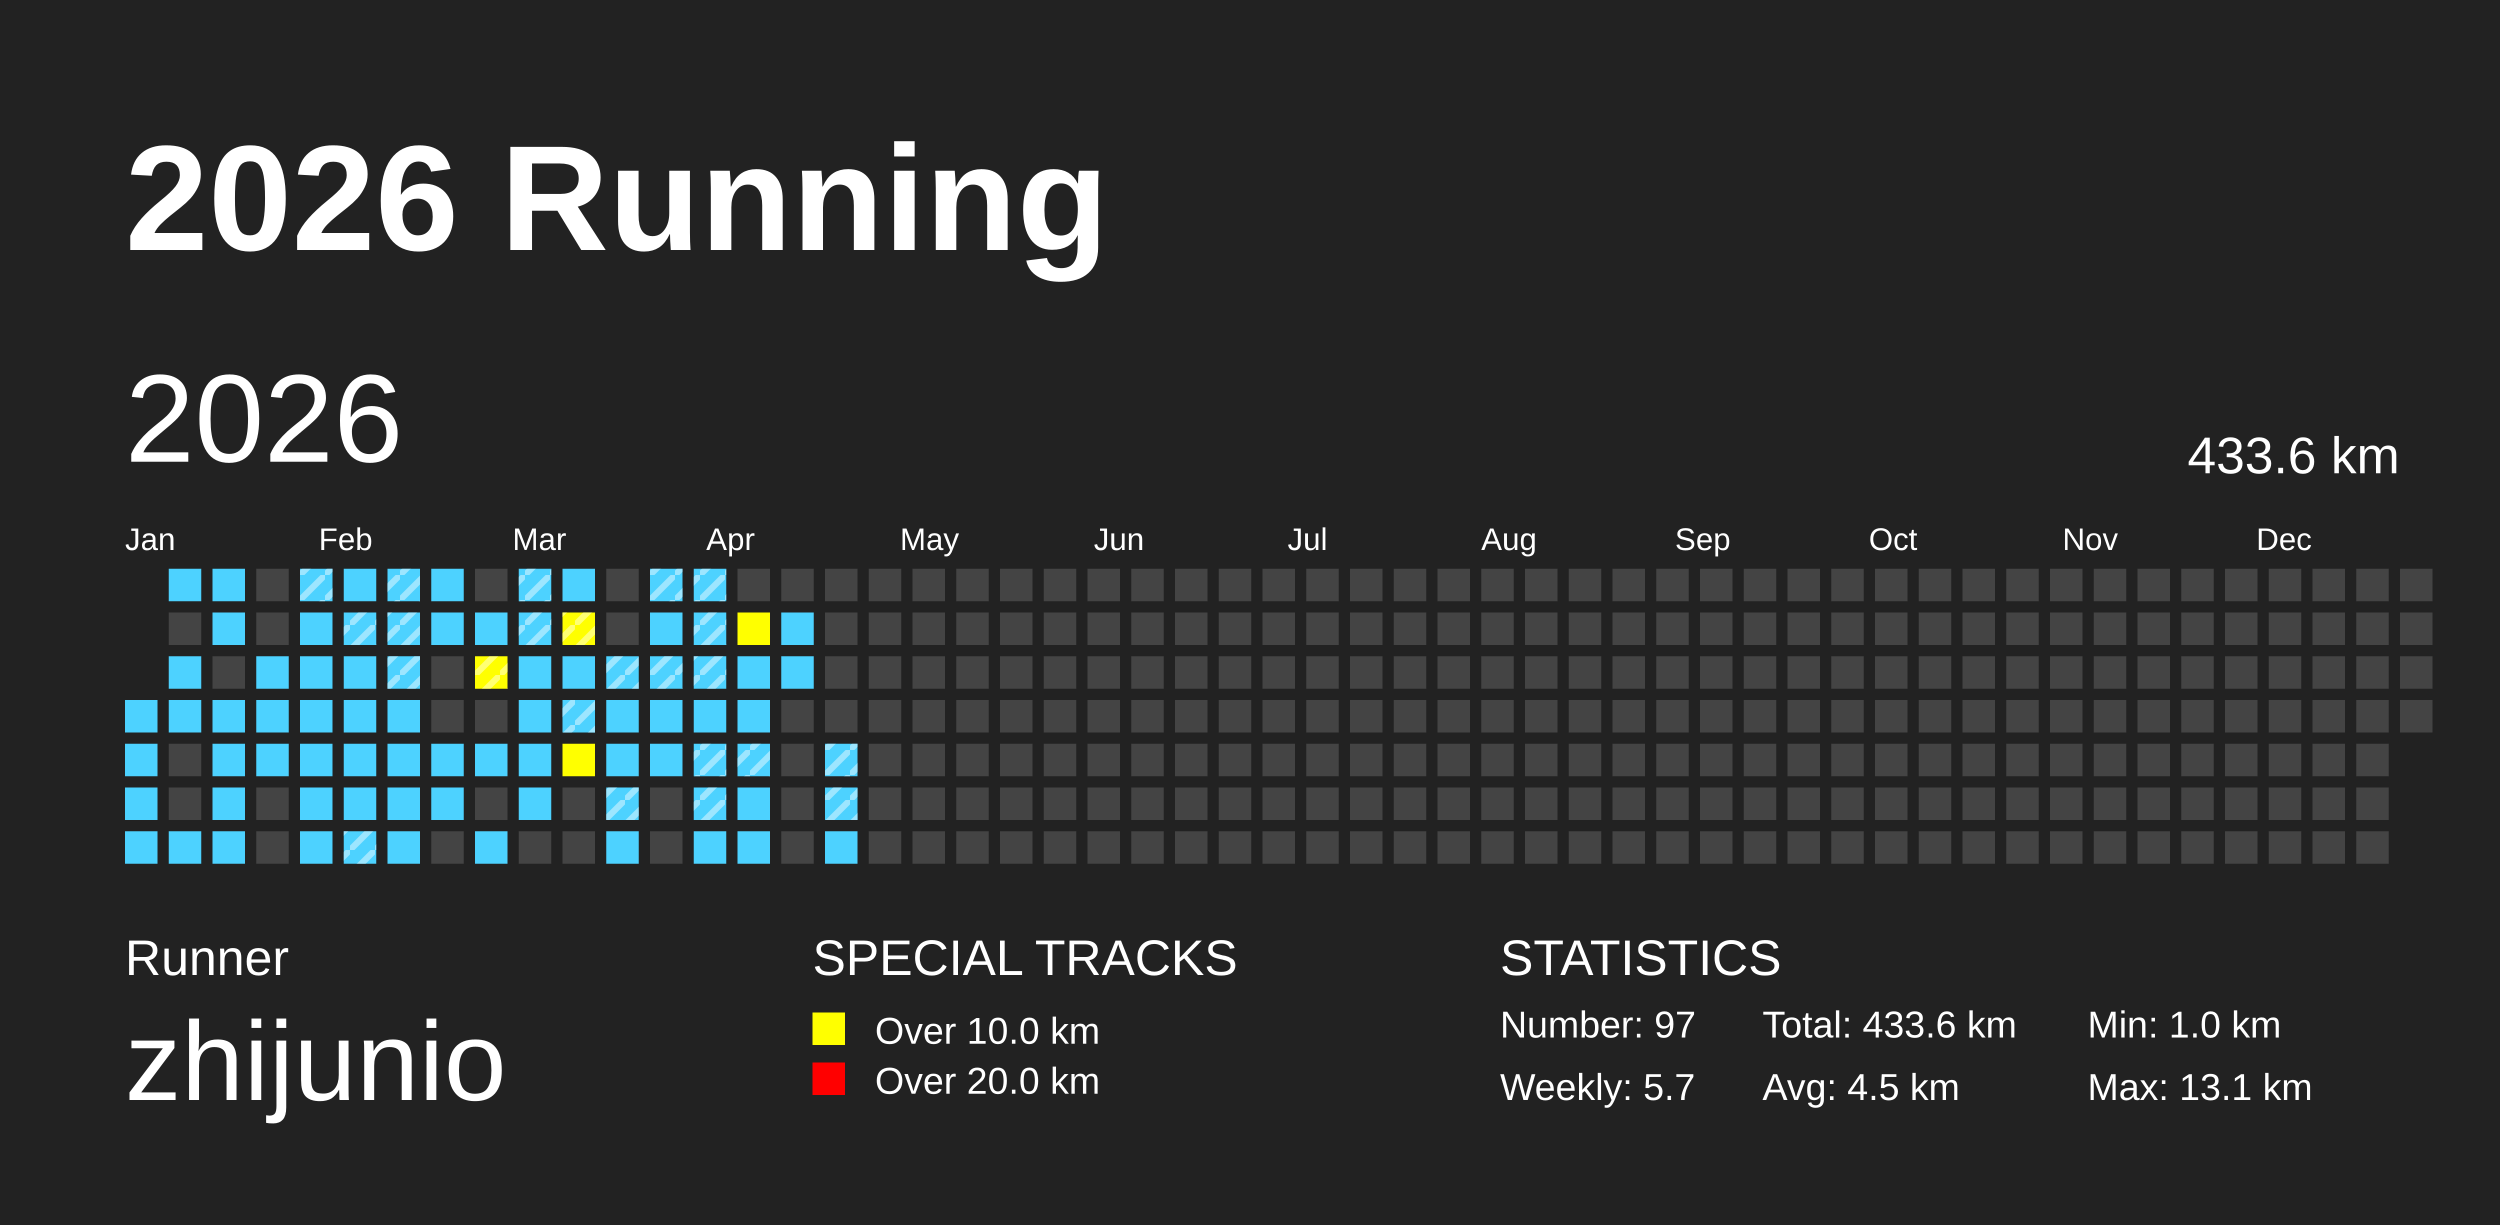
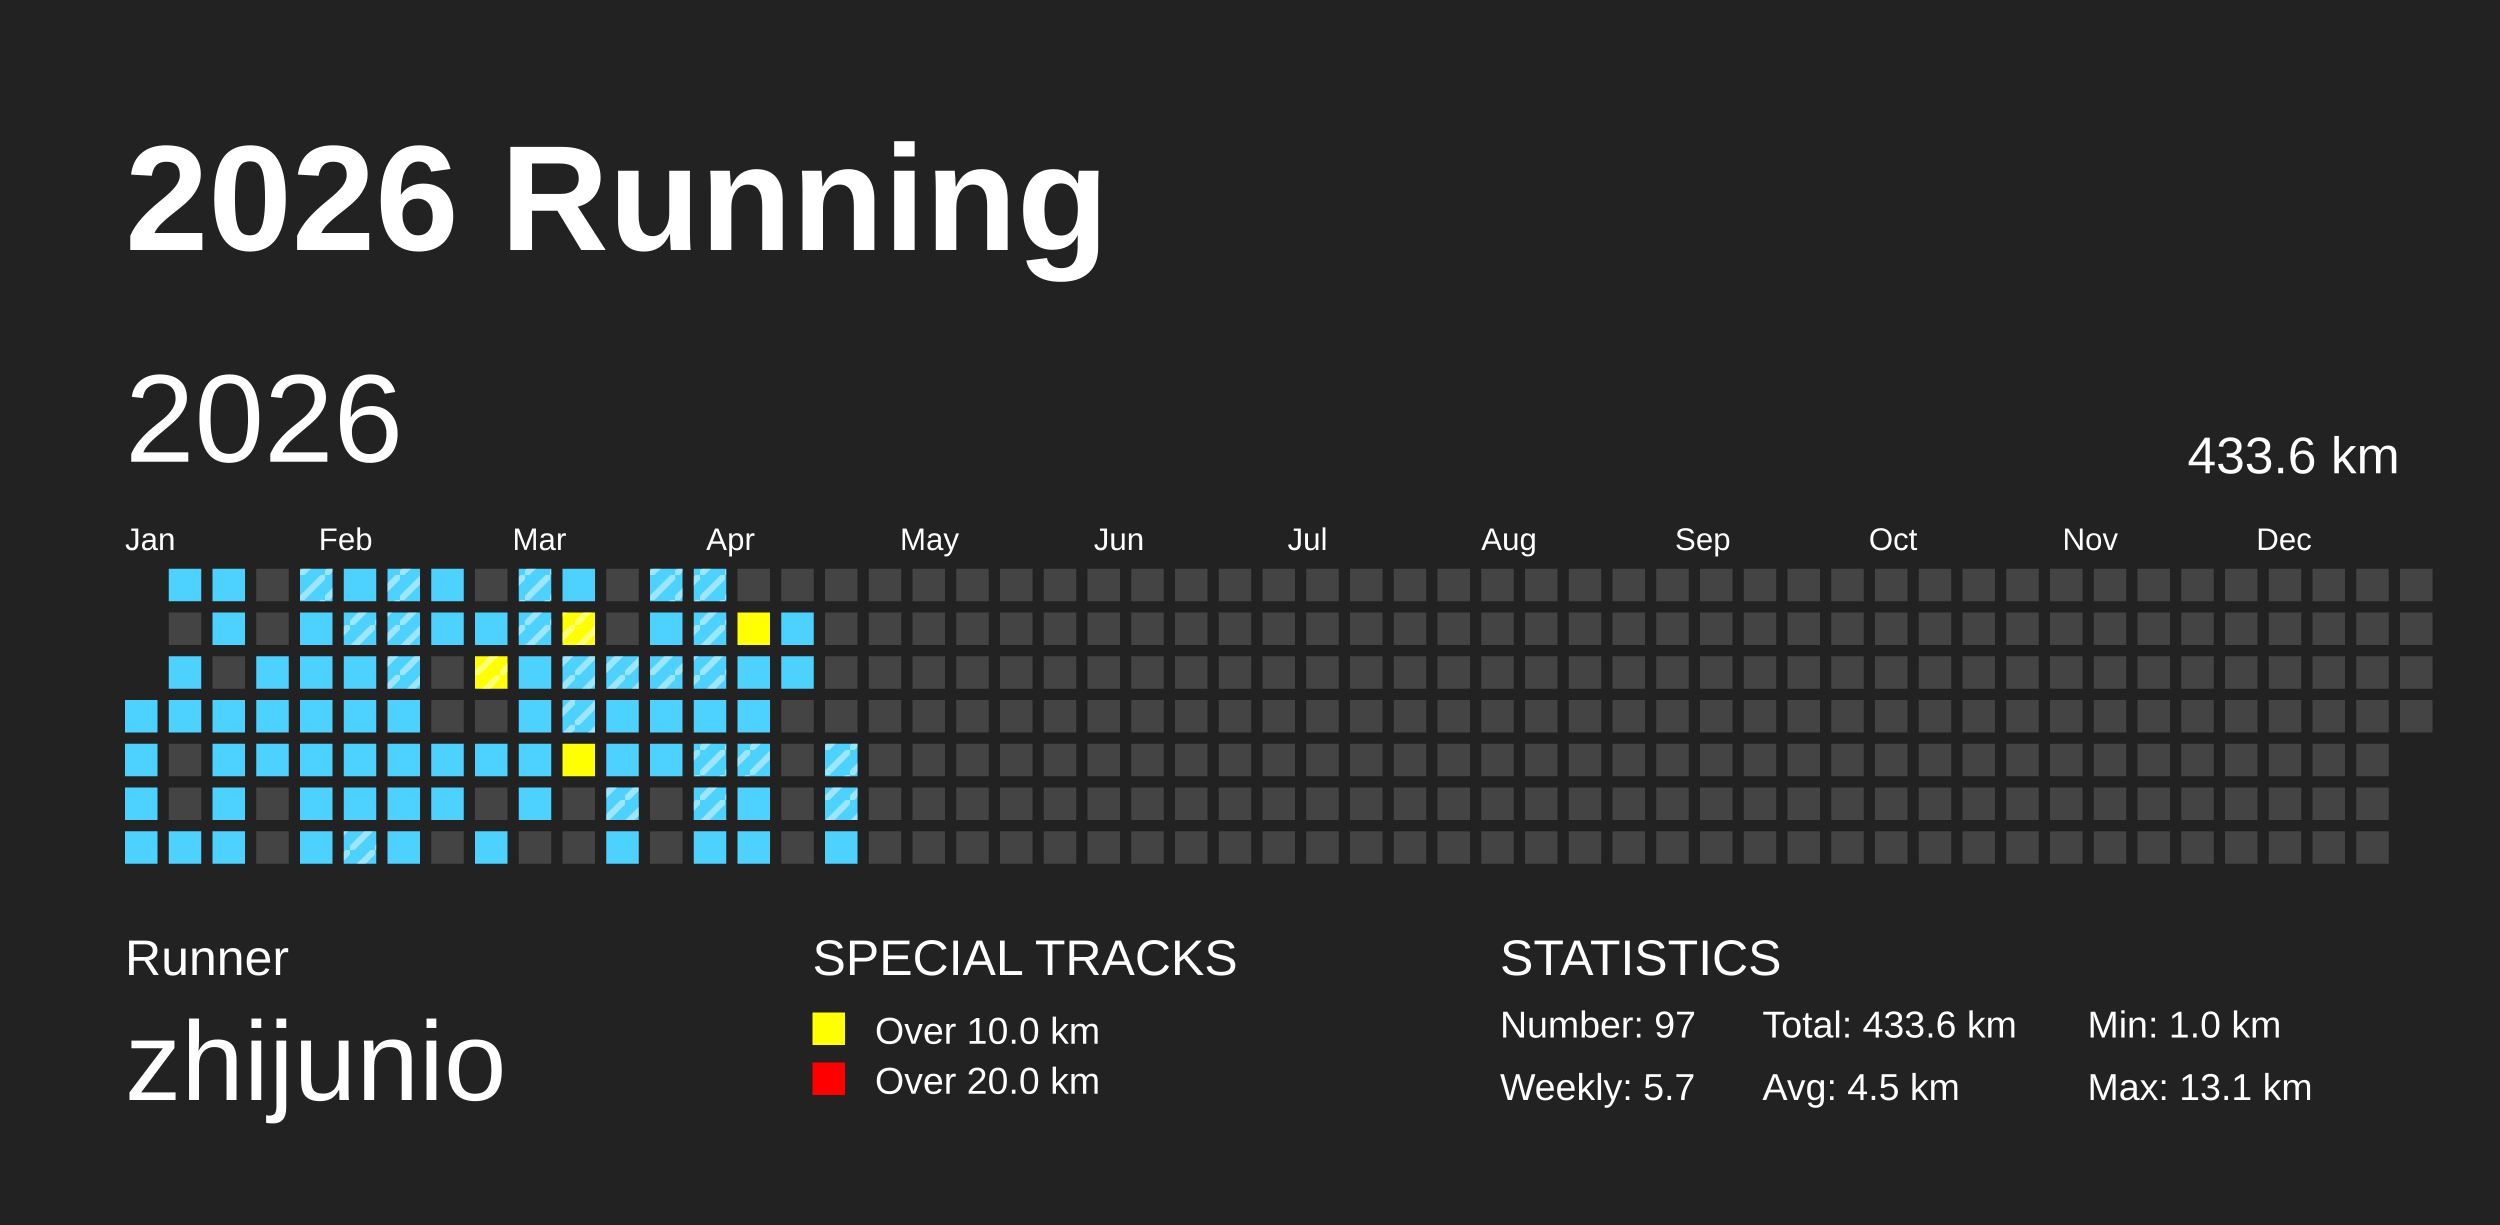
<svg xmlns="http://www.w3.org/2000/svg" baseProfile="full" height="98mm" version="1.1" viewBox="0,0,200,98" width="200mm">
  <defs>
    <pattern height="2" id="indoor-stripe" patternUnits="userSpaceOnUse" width="2">
      <line stroke="white" stroke-opacity="0.45" stroke-width="0.5" x1="0" x2="2" y1="2" y2="0" />
    </pattern>
  </defs>
  <rect fill="#222222" height="98" width="200" x="0" y="0" />
  <text fill="#FFFFFF" style="font-size:12px; font-family:Arial; font-weight:bold;" x="10" y="20">2026 Running</text>
  <text fill="#FFFFFF" style="font-size:4px; font-family:Arial" x="10" y="78">Runner</text>
  <text fill="#FFFFFF" style="font-size:9px; font-family:Arial" x="10" y="88">zhijunio</text>
  <text fill="#FFFFFF" style="font-size:4px; font-family:Arial" x="65" y="78">SPECIAL TRACKS</text>
  <rect fill="yellow" height="2.6" width="2.6" x="65" y="81" />
  <text fill="#FFFFFF" style="font-size:3px; font-family:Arial" x="70" y="83.5">Over 10.0 km</text>
  <rect fill="red" height="2.6" width="2.6" x="65" y="85" />
  <text fill="#FFFFFF" style="font-size:3px; font-family:Arial" x="70" y="87.5">Over 20.0 km</text>
  <text fill="#FFFFFF" style="font-size:4px; font-family:Arial" x="120" y="78">STATISTICS</text>
  <text fill="#FFFFFF" style="font-size:3px; font-family:Arial" x="120" y="83">Number: 97</text>
  <text fill="#FFFFFF" style="font-size:3px; font-family:Arial" x="120" y="88">Weekly: 5.7</text>
  <text fill="#FFFFFF" style="font-size:3px; font-family:Arial" x="141" y="83">Total: 433.6 km</text>
  <text fill="#FFFFFF" style="font-size:3px; font-family:Arial" x="141" y="88">Avg: 4.5 km</text>
  <text fill="#FFFFFF" style="font-size:3px; font-family:Arial" x="167" y="83">Min: 1.0 km</text>
  <text fill="#FFFFFF" style="font-size:3px; font-family:Arial" x="167" y="88">Max: 13.1 km</text>
  <text dominant-baseline="hanging" fill="#FFFFFF" style="font-size:10.0px; font-family:Arial;" x="10" y="30">2026</text>
  <text dominant-baseline="hanging" fill="#FFFFFF" style="font-size:4.125px; font-family:Arial;" x="175" y="35">433.6 km</text>
  <text fill="#FFFFFF" style="font-size:2.5px; font-family:Arial" x="10.0" y="44">Jan</text>
  <text fill="#FFFFFF" style="font-size:2.5px; font-family:Arial" x="25.5" y="44">Feb</text>
  <text fill="#FFFFFF" style="font-size:2.5px; font-family:Arial" x="41.0" y="44">Mar</text>
  <text fill="#FFFFFF" style="font-size:2.5px; font-family:Arial" x="56.5" y="44">Apr</text>
  <text fill="#FFFFFF" style="font-size:2.5px; font-family:Arial" x="72.0" y="44">May</text>
  <text fill="#FFFFFF" style="font-size:2.5px; font-family:Arial" x="87.5" y="44">Jun</text>
  <text fill="#FFFFFF" style="font-size:2.5px; font-family:Arial" x="103.0" y="44">Jul</text>
  <text fill="#FFFFFF" style="font-size:2.5px; font-family:Arial" x="118.5" y="44">Aug</text>
  <text fill="#FFFFFF" style="font-size:2.5px; font-family:Arial" x="134.0" y="44">Sep</text>
  <text fill="#FFFFFF" style="font-size:2.5px; font-family:Arial" x="149.5" y="44">Oct</text>
  <text fill="#FFFFFF" style="font-size:2.5px; font-family:Arial" x="165.0" y="44">Nov</text>
  <text fill="#FFFFFF" style="font-size:2.5px; font-family:Arial" x="180.5" y="44">Dec</text>
  <rect fill="#4DD2FF" height="2.6" width="2.6" x="10.0" y="56.0" />
  <rect fill="#4DD2FF" height="2.6" width="2.6" x="10.0" y="59.5" />
  <rect fill="#4DD2FF" height="2.6" width="2.6" x="10.0" y="63.0" />
  <rect fill="#4DD2FF" height="2.6" width="2.6" x="10.0" y="66.5" />
  <rect fill="#4DD2FF" height="2.6" width="2.6" x="13.5" y="45.5" />
  <rect fill="#444444" height="2.6" width="2.6" x="13.5" y="49.0" />
  <rect fill="#4DD2FF" height="2.6" width="2.6" x="13.5" y="52.5" />
  <rect fill="#4DD2FF" height="2.6" width="2.6" x="13.5" y="56.0" />
  <rect fill="#444444" height="2.6" width="2.6" x="13.5" y="59.5" />
  <rect fill="#444444" height="2.6" width="2.6" x="13.5" y="63.0" />
  <rect fill="#4DD2FF" height="2.6" width="2.6" x="13.5" y="66.5" />
  <rect fill="#4DD2FF" height="2.6" width="2.6" x="17.0" y="45.5" />
  <rect fill="#4DD2FF" height="2.6" width="2.6" x="17.0" y="49.0" />
  <rect fill="#444444" height="2.6" width="2.6" x="17.0" y="52.5" />
  <rect fill="#4DD2FF" height="2.6" width="2.6" x="17.0" y="56.0" />
  <rect fill="#4DD2FF" height="2.6" width="2.6" x="17.0" y="59.5" />
  <rect fill="#4DD2FF" height="2.6" width="2.6" x="17.0" y="63.0" />
  <rect fill="#4DD2FF" height="2.6" width="2.6" x="17.0" y="66.5" />
  <rect fill="#444444" height="2.6" width="2.6" x="20.5" y="45.5" />
  <rect fill="#444444" height="2.6" width="2.6" x="20.5" y="49.0" />
  <rect fill="#4DD2FF" height="2.6" width="2.6" x="20.5" y="52.5" />
  <rect fill="#4DD2FF" height="2.6" width="2.6" x="20.5" y="56.0" />
  <rect fill="#4DD2FF" height="2.6" width="2.6" x="20.5" y="59.5" />
  <rect fill="#444444" height="2.6" width="2.6" x="20.5" y="63.0" />
  <rect fill="#444444" height="2.6" width="2.6" x="20.5" y="66.5" />
  <rect fill="#4DD2FF" height="2.6" width="2.6" x="24.0" y="45.5" />
  <rect fill="url(#indoor-stripe)" height="2.6" width="2.6" x="24.0" y="45.5" />
  <rect fill="#4DD2FF" height="2.6" width="2.6" x="24.0" y="49.0" />
  <rect fill="#4DD2FF" height="2.6" width="2.6" x="24.0" y="52.5" />
  <rect fill="#4DD2FF" height="2.6" width="2.6" x="24.0" y="56.0" />
  <rect fill="#4DD2FF" height="2.6" width="2.6" x="24.0" y="59.5" />
  <rect fill="#4DD2FF" height="2.6" width="2.6" x="24.0" y="63.0" />
  <rect fill="#4DD2FF" height="2.6" width="2.6" x="24.0" y="66.5" />
  <rect fill="#4DD2FF" height="2.6" width="2.6" x="27.5" y="45.5" />
  <rect fill="#4DD2FF" height="2.6" width="2.6" x="27.5" y="49.0" />
  <rect fill="url(#indoor-stripe)" height="2.6" width="2.6" x="27.5" y="49.0" />
  <rect fill="#4DD2FF" height="2.6" width="2.6" x="27.5" y="52.5" />
  <rect fill="#4DD2FF" height="2.6" width="2.6" x="27.5" y="56.0" />
  <rect fill="#4DD2FF" height="2.6" width="2.6" x="27.5" y="59.5" />
  <rect fill="#4DD2FF" height="2.6" width="2.6" x="27.5" y="63.0" />
  <rect fill="#4DD2FF" height="2.6" width="2.6" x="27.5" y="66.5" />
  <rect fill="url(#indoor-stripe)" height="2.6" width="2.6" x="27.5" y="66.5" />
  <rect fill="#4DD2FF" height="2.6" width="2.6" x="31.0" y="45.5" />
  <rect fill="url(#indoor-stripe)" height="2.6" width="2.6" x="31.0" y="45.5" />
  <rect fill="#4DD2FF" height="2.6" width="2.6" x="31.0" y="49.0" />
  <rect fill="url(#indoor-stripe)" height="2.6" width="2.6" x="31.0" y="49.0" />
  <rect fill="#4DD2FF" height="2.6" width="2.6" x="31.0" y="52.5" />
  <rect fill="url(#indoor-stripe)" height="2.6" width="2.6" x="31.0" y="52.5" />
  <rect fill="#4DD2FF" height="2.6" width="2.6" x="31.0" y="56.0" />
  <rect fill="#4DD2FF" height="2.6" width="2.6" x="31.0" y="59.5" />
  <rect fill="#4DD2FF" height="2.6" width="2.6" x="31.0" y="63.0" />
  <rect fill="#4DD2FF" height="2.6" width="2.6" x="31.0" y="66.5" />
  <rect fill="#4DD2FF" height="2.6" width="2.6" x="34.5" y="45.5" />
  <rect fill="#4DD2FF" height="2.6" width="2.6" x="34.5" y="49.0" />
  <rect fill="#444444" height="2.6" width="2.6" x="34.5" y="52.5" />
  <rect fill="#444444" height="2.6" width="2.6" x="34.5" y="56.0" />
  <rect fill="#4DD2FF" height="2.6" width="2.6" x="34.5" y="59.5" />
  <rect fill="#4DD2FF" height="2.6" width="2.6" x="34.5" y="63.0" />
  <rect fill="#444444" height="2.6" width="2.6" x="34.5" y="66.5" />
  <rect fill="#444444" height="2.6" width="2.6" x="38.0" y="45.5" />
  <rect fill="#4DD2FF" height="2.6" width="2.6" x="38.0" y="49.0" />
  <rect fill="yellow" height="2.6" width="2.6" x="38.0" y="52.5" />
  <rect fill="url(#indoor-stripe)" height="2.6" width="2.6" x="38.0" y="52.5" />
  <rect fill="#444444" height="2.6" width="2.6" x="38.0" y="56.0" />
  <rect fill="#4DD2FF" height="2.6" width="2.6" x="38.0" y="59.5" />
  <rect fill="#444444" height="2.6" width="2.6" x="38.0" y="63.0" />
  <rect fill="#4DD2FF" height="2.6" width="2.6" x="38.0" y="66.5" />
  <rect fill="#4DD2FF" height="2.6" width="2.6" x="41.5" y="45.5" />
  <rect fill="url(#indoor-stripe)" height="2.6" width="2.6" x="41.5" y="45.5" />
  <rect fill="#4DD2FF" height="2.6" width="2.6" x="41.5" y="49.0" />
  <rect fill="url(#indoor-stripe)" height="2.6" width="2.6" x="41.5" y="49.0" />
  <rect fill="#4DD2FF" height="2.6" width="2.6" x="41.5" y="52.5" />
  <rect fill="#4DD2FF" height="2.6" width="2.6" x="41.5" y="56.0" />
  <rect fill="#4DD2FF" height="2.6" width="2.6" x="41.5" y="59.5" />
  <rect fill="#4DD2FF" height="2.6" width="2.6" x="41.5" y="63.0" />
  <rect fill="#444444" height="2.6" width="2.6" x="41.5" y="66.5" />
  <rect fill="#4DD2FF" height="2.6" width="2.6" x="45.0" y="45.5" />
  <rect fill="yellow" height="2.6" width="2.6" x="45.0" y="49.0" />
  <rect fill="url(#indoor-stripe)" height="2.6" width="2.6" x="45.0" y="49.0" />
  <rect fill="#4DD2FF" height="2.6" width="2.6" x="45.0" y="52.5" />
+   <rect fill="url(#indoor-stripe)" height="2.6" width="2.6" x="45.0" y="52.5" />
  <rect fill="#4DD2FF" height="2.6" width="2.6" x="45.0" y="56.0" />
  <rect fill="url(#indoor-stripe)" height="2.6" width="2.6" x="45.0" y="56.0" />
  <rect fill="yellow" height="2.6" width="2.6" x="45.0" y="59.5" />
  <rect fill="#444444" height="2.6" width="2.6" x="45.0" y="63.0" />
  <rect fill="#444444" height="2.6" width="2.6" x="45.0" y="66.5" />
  <rect fill="#444444" height="2.6" width="2.6" x="48.5" y="45.5" />
  <rect fill="#444444" height="2.6" width="2.6" x="48.5" y="49.0" />
  <rect fill="#4DD2FF" height="2.6" width="2.6" x="48.5" y="52.5" />
  <rect fill="url(#indoor-stripe)" height="2.6" width="2.6" x="48.5" y="52.5" />
  <rect fill="#4DD2FF" height="2.6" width="2.6" x="48.5" y="56.0" />
  <rect fill="#4DD2FF" height="2.6" width="2.6" x="48.5" y="59.5" />
  <rect fill="#4DD2FF" height="2.6" width="2.6" x="48.5" y="63.0" />
  <rect fill="url(#indoor-stripe)" height="2.6" width="2.6" x="48.5" y="63.0" />
  <rect fill="#4DD2FF" height="2.6" width="2.6" x="48.5" y="66.5" />
  <rect fill="#4DD2FF" height="2.6" width="2.6" x="52.0" y="45.5" />
  <rect fill="url(#indoor-stripe)" height="2.6" width="2.6" x="52.0" y="45.5" />
  <rect fill="#4DD2FF" height="2.6" width="2.6" x="52.0" y="49.0" />
  <rect fill="#4DD2FF" height="2.6" width="2.6" x="52.0" y="52.5" />
  <rect fill="url(#indoor-stripe)" height="2.6" width="2.6" x="52.0" y="52.5" />
  <rect fill="#4DD2FF" height="2.6" width="2.6" x="52.0" y="56.0" />
  <rect fill="#4DD2FF" height="2.6" width="2.6" x="52.0" y="59.5" />
  <rect fill="#444444" height="2.6" width="2.6" x="52.0" y="63.0" />
  <rect fill="#444444" height="2.6" width="2.6" x="52.0" y="66.5" />
  <rect fill="#4DD2FF" height="2.6" width="2.6" x="55.5" y="45.5" />
  <rect fill="url(#indoor-stripe)" height="2.6" width="2.6" x="55.5" y="45.5" />
  <rect fill="#4DD2FF" height="2.6" width="2.6" x="55.5" y="49.0" />
  <rect fill="url(#indoor-stripe)" height="2.6" width="2.6" x="55.5" y="49.0" />
  <rect fill="#4DD2FF" height="2.6" width="2.6" x="55.5" y="52.5" />
  <rect fill="url(#indoor-stripe)" height="2.6" width="2.6" x="55.5" y="52.5" />
  <rect fill="#4DD2FF" height="2.6" width="2.6" x="55.5" y="56.0" />
  <rect fill="#4DD2FF" height="2.6" width="2.6" x="55.5" y="59.5" />
  <rect fill="url(#indoor-stripe)" height="2.6" width="2.6" x="55.5" y="59.5" />
  <rect fill="#4DD2FF" height="2.6" width="2.6" x="55.5" y="63.0" />
  <rect fill="url(#indoor-stripe)" height="2.6" width="2.6" x="55.5" y="63.0" />
  <rect fill="#4DD2FF" height="2.6" width="2.6" x="55.5" y="66.5" />
  <rect fill="#444444" height="2.6" width="2.6" x="59.0" y="45.5" />
  <rect fill="yellow" height="2.6" width="2.6" x="59.0" y="49.0" />
  <rect fill="#4DD2FF" height="2.6" width="2.6" x="59.0" y="52.5" />
  <rect fill="#4DD2FF" height="2.6" width="2.6" x="59.0" y="56.0" />
  <rect fill="#4DD2FF" height="2.6" width="2.6" x="59.0" y="59.5" />
  <rect fill="url(#indoor-stripe)" height="2.6" width="2.6" x="59.0" y="59.5" />
  <rect fill="#4DD2FF" height="2.6" width="2.6" x="59.0" y="63.0" />
  <rect fill="#4DD2FF" height="2.6" width="2.6" x="59.0" y="66.5" />
  <rect fill="#444444" height="2.6" width="2.6" x="62.5" y="45.5" />
  <rect fill="#4DD2FF" height="2.6" width="2.6" x="62.5" y="49.0" />
  <rect fill="#4DD2FF" height="2.6" width="2.6" x="62.5" y="52.5" />
  <rect fill="#444444" height="2.6" width="2.6" x="62.5" y="56.0" />
  <rect fill="#444444" height="2.6" width="2.6" x="62.5" y="59.5" />
  <rect fill="#444444" height="2.6" width="2.6" x="62.5" y="63.0" />
  <rect fill="#444444" height="2.6" width="2.6" x="62.5" y="66.5" />
  <rect fill="#444444" height="2.6" width="2.6" x="66.0" y="45.5" />
  <rect fill="#444444" height="2.6" width="2.6" x="66.0" y="49.0" />
  <rect fill="#444444" height="2.6" width="2.6" x="66.0" y="52.5" />
  <rect fill="#444444" height="2.6" width="2.6" x="66.0" y="56.0" />
  <rect fill="#4DD2FF" height="2.6" width="2.6" x="66.0" y="59.5" />
  <rect fill="url(#indoor-stripe)" height="2.6" width="2.6" x="66.0" y="59.5" />
  <rect fill="#4DD2FF" height="2.6" width="2.6" x="66.0" y="63.0" />
  <rect fill="url(#indoor-stripe)" height="2.6" width="2.6" x="66.0" y="63.0" />
  <rect fill="#4DD2FF" height="2.6" width="2.6" x="66.0" y="66.5" />
  <rect fill="#444444" height="2.6" width="2.6" x="69.5" y="45.5" />
  <rect fill="#444444" height="2.6" width="2.6" x="69.5" y="49.0" />
  <rect fill="#444444" height="2.6" width="2.6" x="69.5" y="52.5" />
  <rect fill="#444444" height="2.6" width="2.6" x="69.5" y="56.0" />
  <rect fill="#444444" height="2.6" width="2.6" x="69.5" y="59.5" />
  <rect fill="#444444" height="2.6" width="2.6" x="69.5" y="63.0" />
  <rect fill="#444444" height="2.6" width="2.6" x="69.5" y="66.5" />
  <rect fill="#444444" height="2.6" width="2.6" x="73.0" y="45.5" />
  <rect fill="#444444" height="2.6" width="2.6" x="73.0" y="49.0" />
  <rect fill="#444444" height="2.6" width="2.6" x="73.0" y="52.5" />
  <rect fill="#444444" height="2.6" width="2.6" x="73.0" y="56.0" />
  <rect fill="#444444" height="2.6" width="2.6" x="73.0" y="59.5" />
  <rect fill="#444444" height="2.6" width="2.6" x="73.0" y="63.0" />
  <rect fill="#444444" height="2.6" width="2.6" x="73.0" y="66.5" />
  <rect fill="#444444" height="2.6" width="2.6" x="76.5" y="45.5" />
  <rect fill="#444444" height="2.6" width="2.6" x="76.5" y="49.0" />
  <rect fill="#444444" height="2.6" width="2.6" x="76.5" y="52.5" />
  <rect fill="#444444" height="2.6" width="2.6" x="76.5" y="56.0" />
  <rect fill="#444444" height="2.6" width="2.6" x="76.5" y="59.5" />
  <rect fill="#444444" height="2.6" width="2.6" x="76.5" y="63.0" />
  <rect fill="#444444" height="2.6" width="2.6" x="76.5" y="66.5" />
  <rect fill="#444444" height="2.6" width="2.6" x="80.0" y="45.5" />
  <rect fill="#444444" height="2.6" width="2.6" x="80.0" y="49.0" />
  <rect fill="#444444" height="2.6" width="2.6" x="80.0" y="52.5" />
  <rect fill="#444444" height="2.6" width="2.6" x="80.0" y="56.0" />
  <rect fill="#444444" height="2.6" width="2.6" x="80.0" y="59.5" />
  <rect fill="#444444" height="2.6" width="2.6" x="80.0" y="63.0" />
  <rect fill="#444444" height="2.6" width="2.6" x="80.0" y="66.5" />
  <rect fill="#444444" height="2.6" width="2.6" x="83.5" y="45.5" />
  <rect fill="#444444" height="2.6" width="2.6" x="83.5" y="49.0" />
  <rect fill="#444444" height="2.6" width="2.6" x="83.5" y="52.5" />
  <rect fill="#444444" height="2.6" width="2.6" x="83.5" y="56.0" />
  <rect fill="#444444" height="2.6" width="2.6" x="83.5" y="59.5" />
  <rect fill="#444444" height="2.6" width="2.6" x="83.5" y="63.0" />
  <rect fill="#444444" height="2.6" width="2.6" x="83.5" y="66.5" />
  <rect fill="#444444" height="2.6" width="2.6" x="87.0" y="45.5" />
  <rect fill="#444444" height="2.6" width="2.6" x="87.0" y="49.0" />
  <rect fill="#444444" height="2.6" width="2.6" x="87.0" y="52.5" />
  <rect fill="#444444" height="2.6" width="2.6" x="87.0" y="56.0" />
  <rect fill="#444444" height="2.6" width="2.6" x="87.0" y="59.5" />
  <rect fill="#444444" height="2.6" width="2.6" x="87.0" y="63.0" />
  <rect fill="#444444" height="2.6" width="2.6" x="87.0" y="66.5" />
  <rect fill="#444444" height="2.6" width="2.6" x="90.5" y="45.5" />
  <rect fill="#444444" height="2.6" width="2.6" x="90.5" y="49.0" />
  <rect fill="#444444" height="2.6" width="2.6" x="90.5" y="52.5" />
  <rect fill="#444444" height="2.6" width="2.6" x="90.5" y="56.0" />
  <rect fill="#444444" height="2.6" width="2.6" x="90.5" y="59.5" />
  <rect fill="#444444" height="2.6" width="2.6" x="90.5" y="63.0" />
  <rect fill="#444444" height="2.6" width="2.6" x="90.5" y="66.5" />
  <rect fill="#444444" height="2.6" width="2.6" x="94.0" y="45.5" />
  <rect fill="#444444" height="2.6" width="2.6" x="94.0" y="49.0" />
  <rect fill="#444444" height="2.6" width="2.6" x="94.0" y="52.5" />
  <rect fill="#444444" height="2.6" width="2.6" x="94.0" y="56.0" />
  <rect fill="#444444" height="2.6" width="2.6" x="94.0" y="59.5" />
  <rect fill="#444444" height="2.6" width="2.6" x="94.0" y="63.0" />
  <rect fill="#444444" height="2.6" width="2.6" x="94.0" y="66.5" />
  <rect fill="#444444" height="2.6" width="2.6" x="97.5" y="45.5" />
  <rect fill="#444444" height="2.6" width="2.6" x="97.5" y="49.0" />
  <rect fill="#444444" height="2.6" width="2.6" x="97.5" y="52.5" />
  <rect fill="#444444" height="2.6" width="2.6" x="97.5" y="56.0" />
  <rect fill="#444444" height="2.6" width="2.6" x="97.5" y="59.5" />
  <rect fill="#444444" height="2.6" width="2.6" x="97.5" y="63.0" />
  <rect fill="#444444" height="2.6" width="2.6" x="97.5" y="66.5" />
  <rect fill="#444444" height="2.6" width="2.6" x="101.0" y="45.5" />
  <rect fill="#444444" height="2.6" width="2.6" x="101.0" y="49.0" />
  <rect fill="#444444" height="2.6" width="2.6" x="101.0" y="52.5" />
  <rect fill="#444444" height="2.6" width="2.6" x="101.0" y="56.0" />
  <rect fill="#444444" height="2.6" width="2.6" x="101.0" y="59.5" />
  <rect fill="#444444" height="2.6" width="2.6" x="101.0" y="63.0" />
  <rect fill="#444444" height="2.6" width="2.6" x="101.0" y="66.5" />
  <rect fill="#444444" height="2.6" width="2.6" x="104.5" y="45.5" />
  <rect fill="#444444" height="2.6" width="2.6" x="104.5" y="49.0" />
  <rect fill="#444444" height="2.6" width="2.6" x="104.5" y="52.5" />
  <rect fill="#444444" height="2.6" width="2.6" x="104.5" y="56.0" />
  <rect fill="#444444" height="2.6" width="2.6" x="104.5" y="59.5" />
  <rect fill="#444444" height="2.6" width="2.6" x="104.5" y="63.0" />
  <rect fill="#444444" height="2.6" width="2.6" x="104.5" y="66.5" />
  <rect fill="#444444" height="2.6" width="2.6" x="108.0" y="45.5" />
  <rect fill="#444444" height="2.6" width="2.6" x="108.0" y="49.0" />
  <rect fill="#444444" height="2.6" width="2.6" x="108.0" y="52.5" />
  <rect fill="#444444" height="2.6" width="2.6" x="108.0" y="56.0" />
  <rect fill="#444444" height="2.6" width="2.6" x="108.0" y="59.5" />
  <rect fill="#444444" height="2.6" width="2.6" x="108.0" y="63.0" />
  <rect fill="#444444" height="2.6" width="2.6" x="108.0" y="66.5" />
  <rect fill="#444444" height="2.6" width="2.6" x="111.5" y="45.5" />
  <rect fill="#444444" height="2.6" width="2.6" x="111.5" y="49.0" />
  <rect fill="#444444" height="2.6" width="2.6" x="111.5" y="52.5" />
  <rect fill="#444444" height="2.6" width="2.6" x="111.5" y="56.0" />
  <rect fill="#444444" height="2.6" width="2.6" x="111.5" y="59.5" />
  <rect fill="#444444" height="2.6" width="2.6" x="111.5" y="63.0" />
  <rect fill="#444444" height="2.6" width="2.6" x="111.5" y="66.5" />
  <rect fill="#444444" height="2.6" width="2.6" x="115.0" y="45.5" />
  <rect fill="#444444" height="2.6" width="2.6" x="115.0" y="49.0" />
  <rect fill="#444444" height="2.6" width="2.6" x="115.0" y="52.5" />
  <rect fill="#444444" height="2.6" width="2.6" x="115.0" y="56.0" />
  <rect fill="#444444" height="2.6" width="2.6" x="115.0" y="59.5" />
  <rect fill="#444444" height="2.6" width="2.6" x="115.0" y="63.0" />
  <rect fill="#444444" height="2.6" width="2.6" x="115.0" y="66.5" />
  <rect fill="#444444" height="2.6" width="2.6" x="118.5" y="45.5" />
  <rect fill="#444444" height="2.6" width="2.6" x="118.5" y="49.0" />
  <rect fill="#444444" height="2.6" width="2.6" x="118.5" y="52.5" />
  <rect fill="#444444" height="2.6" width="2.6" x="118.5" y="56.0" />
  <rect fill="#444444" height="2.6" width="2.6" x="118.5" y="59.5" />
  <rect fill="#444444" height="2.6" width="2.6" x="118.5" y="63.0" />
  <rect fill="#444444" height="2.6" width="2.6" x="118.5" y="66.5" />
  <rect fill="#444444" height="2.6" width="2.6" x="122.0" y="45.5" />
  <rect fill="#444444" height="2.6" width="2.6" x="122.0" y="49.0" />
  <rect fill="#444444" height="2.6" width="2.6" x="122.0" y="52.5" />
  <rect fill="#444444" height="2.6" width="2.6" x="122.0" y="56.0" />
  <rect fill="#444444" height="2.6" width="2.6" x="122.0" y="59.5" />
  <rect fill="#444444" height="2.6" width="2.6" x="122.0" y="63.0" />
  <rect fill="#444444" height="2.6" width="2.6" x="122.0" y="66.5" />
  <rect fill="#444444" height="2.6" width="2.6" x="125.5" y="45.5" />
  <rect fill="#444444" height="2.6" width="2.6" x="125.5" y="49.0" />
  <rect fill="#444444" height="2.6" width="2.6" x="125.5" y="52.5" />
  <rect fill="#444444" height="2.6" width="2.6" x="125.5" y="56.0" />
  <rect fill="#444444" height="2.6" width="2.6" x="125.5" y="59.5" />
  <rect fill="#444444" height="2.6" width="2.6" x="125.5" y="63.0" />
  <rect fill="#444444" height="2.6" width="2.6" x="125.5" y="66.5" />
  <rect fill="#444444" height="2.6" width="2.6" x="129.0" y="45.5" />
  <rect fill="#444444" height="2.6" width="2.6" x="129.0" y="49.0" />
  <rect fill="#444444" height="2.6" width="2.6" x="129.0" y="52.5" />
  <rect fill="#444444" height="2.6" width="2.6" x="129.0" y="56.0" />
  <rect fill="#444444" height="2.6" width="2.6" x="129.0" y="59.5" />
  <rect fill="#444444" height="2.6" width="2.6" x="129.0" y="63.0" />
  <rect fill="#444444" height="2.6" width="2.6" x="129.0" y="66.5" />
  <rect fill="#444444" height="2.6" width="2.6" x="132.5" y="45.5" />
  <rect fill="#444444" height="2.6" width="2.6" x="132.5" y="49.0" />
  <rect fill="#444444" height="2.6" width="2.6" x="132.5" y="52.5" />
  <rect fill="#444444" height="2.6" width="2.6" x="132.5" y="56.0" />
  <rect fill="#444444" height="2.6" width="2.6" x="132.5" y="59.5" />
  <rect fill="#444444" height="2.6" width="2.6" x="132.5" y="63.0" />
  <rect fill="#444444" height="2.6" width="2.6" x="132.5" y="66.5" />
  <rect fill="#444444" height="2.6" width="2.6" x="136.0" y="45.5" />
  <rect fill="#444444" height="2.6" width="2.6" x="136.0" y="49.0" />
  <rect fill="#444444" height="2.6" width="2.6" x="136.0" y="52.5" />
  <rect fill="#444444" height="2.6" width="2.6" x="136.0" y="56.0" />
  <rect fill="#444444" height="2.6" width="2.6" x="136.0" y="59.5" />
  <rect fill="#444444" height="2.6" width="2.6" x="136.0" y="63.0" />
  <rect fill="#444444" height="2.6" width="2.6" x="136.0" y="66.5" />
  <rect fill="#444444" height="2.6" width="2.6" x="139.5" y="45.5" />
  <rect fill="#444444" height="2.6" width="2.6" x="139.5" y="49.0" />
  <rect fill="#444444" height="2.6" width="2.6" x="139.5" y="52.5" />
  <rect fill="#444444" height="2.6" width="2.6" x="139.5" y="56.0" />
  <rect fill="#444444" height="2.6" width="2.6" x="139.5" y="59.5" />
  <rect fill="#444444" height="2.6" width="2.6" x="139.5" y="63.0" />
  <rect fill="#444444" height="2.6" width="2.6" x="139.5" y="66.5" />
  <rect fill="#444444" height="2.6" width="2.6" x="143.0" y="45.5" />
  <rect fill="#444444" height="2.6" width="2.6" x="143.0" y="49.0" />
  <rect fill="#444444" height="2.6" width="2.6" x="143.0" y="52.5" />
  <rect fill="#444444" height="2.6" width="2.6" x="143.0" y="56.0" />
  <rect fill="#444444" height="2.6" width="2.6" x="143.0" y="59.5" />
  <rect fill="#444444" height="2.6" width="2.6" x="143.0" y="63.0" />
  <rect fill="#444444" height="2.6" width="2.6" x="143.0" y="66.5" />
  <rect fill="#444444" height="2.6" width="2.6" x="146.5" y="45.5" />
  <rect fill="#444444" height="2.6" width="2.6" x="146.5" y="49.0" />
  <rect fill="#444444" height="2.6" width="2.6" x="146.5" y="52.5" />
  <rect fill="#444444" height="2.6" width="2.6" x="146.5" y="56.0" />
  <rect fill="#444444" height="2.6" width="2.6" x="146.5" y="59.5" />
  <rect fill="#444444" height="2.6" width="2.6" x="146.5" y="63.0" />
  <rect fill="#444444" height="2.6" width="2.6" x="146.5" y="66.5" />
  <rect fill="#444444" height="2.6" width="2.6" x="150.0" y="45.5" />
  <rect fill="#444444" height="2.6" width="2.6" x="150.0" y="49.0" />
  <rect fill="#444444" height="2.6" width="2.6" x="150.0" y="52.5" />
  <rect fill="#444444" height="2.6" width="2.6" x="150.0" y="56.0" />
  <rect fill="#444444" height="2.6" width="2.6" x="150.0" y="59.5" />
  <rect fill="#444444" height="2.6" width="2.6" x="150.0" y="63.0" />
  <rect fill="#444444" height="2.6" width="2.6" x="150.0" y="66.5" />
  <rect fill="#444444" height="2.6" width="2.6" x="153.5" y="45.5" />
  <rect fill="#444444" height="2.6" width="2.6" x="153.5" y="49.0" />
  <rect fill="#444444" height="2.6" width="2.6" x="153.5" y="52.5" />
  <rect fill="#444444" height="2.6" width="2.6" x="153.5" y="56.0" />
  <rect fill="#444444" height="2.6" width="2.6" x="153.5" y="59.5" />
  <rect fill="#444444" height="2.6" width="2.6" x="153.5" y="63.0" />
  <rect fill="#444444" height="2.6" width="2.6" x="153.5" y="66.5" />
  <rect fill="#444444" height="2.6" width="2.6" x="157.0" y="45.5" />
  <rect fill="#444444" height="2.6" width="2.6" x="157.0" y="49.0" />
  <rect fill="#444444" height="2.6" width="2.6" x="157.0" y="52.5" />
  <rect fill="#444444" height="2.6" width="2.6" x="157.0" y="56.0" />
  <rect fill="#444444" height="2.6" width="2.6" x="157.0" y="59.5" />
  <rect fill="#444444" height="2.6" width="2.6" x="157.0" y="63.0" />
  <rect fill="#444444" height="2.6" width="2.6" x="157.0" y="66.5" />
  <rect fill="#444444" height="2.6" width="2.6" x="160.5" y="45.5" />
  <rect fill="#444444" height="2.6" width="2.6" x="160.5" y="49.0" />
  <rect fill="#444444" height="2.6" width="2.6" x="160.5" y="52.5" />
  <rect fill="#444444" height="2.6" width="2.6" x="160.5" y="56.0" />
  <rect fill="#444444" height="2.6" width="2.6" x="160.5" y="59.5" />
  <rect fill="#444444" height="2.6" width="2.6" x="160.5" y="63.0" />
  <rect fill="#444444" height="2.6" width="2.6" x="160.5" y="66.5" />
  <rect fill="#444444" height="2.6" width="2.6" x="164.0" y="45.5" />
  <rect fill="#444444" height="2.6" width="2.6" x="164.0" y="49.0" />
  <rect fill="#444444" height="2.6" width="2.6" x="164.0" y="52.5" />
  <rect fill="#444444" height="2.6" width="2.6" x="164.0" y="56.0" />
  <rect fill="#444444" height="2.6" width="2.6" x="164.0" y="59.5" />
  <rect fill="#444444" height="2.6" width="2.6" x="164.0" y="63.0" />
  <rect fill="#444444" height="2.6" width="2.6" x="164.0" y="66.5" />
  <rect fill="#444444" height="2.6" width="2.6" x="167.5" y="45.5" />
  <rect fill="#444444" height="2.6" width="2.6" x="167.5" y="49.0" />
  <rect fill="#444444" height="2.6" width="2.6" x="167.5" y="52.5" />
  <rect fill="#444444" height="2.6" width="2.6" x="167.5" y="56.0" />
  <rect fill="#444444" height="2.6" width="2.6" x="167.5" y="59.5" />
  <rect fill="#444444" height="2.6" width="2.6" x="167.5" y="63.0" />
  <rect fill="#444444" height="2.6" width="2.6" x="167.5" y="66.5" />
  <rect fill="#444444" height="2.6" width="2.6" x="171.0" y="45.5" />
  <rect fill="#444444" height="2.6" width="2.6" x="171.0" y="49.0" />
  <rect fill="#444444" height="2.6" width="2.6" x="171.0" y="52.5" />
  <rect fill="#444444" height="2.6" width="2.6" x="171.0" y="56.0" />
  <rect fill="#444444" height="2.6" width="2.6" x="171.0" y="59.5" />
  <rect fill="#444444" height="2.6" width="2.6" x="171.0" y="63.0" />
  <rect fill="#444444" height="2.6" width="2.6" x="171.0" y="66.5" />
  <rect fill="#444444" height="2.6" width="2.6" x="174.5" y="45.5" />
  <rect fill="#444444" height="2.6" width="2.6" x="174.5" y="49.0" />
  <rect fill="#444444" height="2.6" width="2.6" x="174.5" y="52.5" />
  <rect fill="#444444" height="2.6" width="2.6" x="174.5" y="56.0" />
  <rect fill="#444444" height="2.6" width="2.6" x="174.5" y="59.5" />
  <rect fill="#444444" height="2.6" width="2.6" x="174.5" y="63.0" />
  <rect fill="#444444" height="2.6" width="2.6" x="174.5" y="66.5" />
  <rect fill="#444444" height="2.6" width="2.6" x="178.0" y="45.5" />
  <rect fill="#444444" height="2.6" width="2.6" x="178.0" y="49.0" />
  <rect fill="#444444" height="2.6" width="2.6" x="178.0" y="52.5" />
  <rect fill="#444444" height="2.6" width="2.6" x="178.0" y="56.0" />
  <rect fill="#444444" height="2.6" width="2.6" x="178.0" y="59.5" />
  <rect fill="#444444" height="2.6" width="2.6" x="178.0" y="63.0" />
  <rect fill="#444444" height="2.6" width="2.6" x="178.0" y="66.5" />
  <rect fill="#444444" height="2.6" width="2.6" x="181.5" y="45.5" />
  <rect fill="#444444" height="2.6" width="2.6" x="181.5" y="49.0" />
  <rect fill="#444444" height="2.6" width="2.6" x="181.5" y="52.5" />
  <rect fill="#444444" height="2.6" width="2.6" x="181.5" y="56.0" />
  <rect fill="#444444" height="2.6" width="2.6" x="181.5" y="59.5" />
  <rect fill="#444444" height="2.6" width="2.6" x="181.5" y="63.0" />
  <rect fill="#444444" height="2.6" width="2.6" x="181.5" y="66.5" />
  <rect fill="#444444" height="2.6" width="2.6" x="185.0" y="45.5" />
  <rect fill="#444444" height="2.6" width="2.6" x="185.0" y="49.0" />
  <rect fill="#444444" height="2.6" width="2.6" x="185.0" y="52.5" />
  <rect fill="#444444" height="2.6" width="2.6" x="185.0" y="56.0" />
  <rect fill="#444444" height="2.6" width="2.6" x="185.0" y="59.5" />
  <rect fill="#444444" height="2.6" width="2.6" x="185.0" y="63.0" />
  <rect fill="#444444" height="2.6" width="2.6" x="185.0" y="66.5" />
  <rect fill="#444444" height="2.6" width="2.6" x="188.5" y="45.5" />
  <rect fill="#444444" height="2.6" width="2.6" x="188.5" y="49.0" />
  <rect fill="#444444" height="2.6" width="2.6" x="188.5" y="52.5" />
  <rect fill="#444444" height="2.6" width="2.6" x="188.5" y="56.0" />
  <rect fill="#444444" height="2.6" width="2.6" x="188.5" y="59.5" />
  <rect fill="#444444" height="2.6" width="2.6" x="188.5" y="63.0" />
  <rect fill="#444444" height="2.6" width="2.6" x="188.5" y="66.5" />
  <rect fill="#444444" height="2.6" width="2.6" x="192.0" y="45.5" />
  <rect fill="#444444" height="2.6" width="2.6" x="192.0" y="49.0" />
  <rect fill="#444444" height="2.6" width="2.6" x="192.0" y="52.5" />
  <rect fill="#444444" height="2.6" width="2.6" x="192.0" y="56.0" />
</svg>
